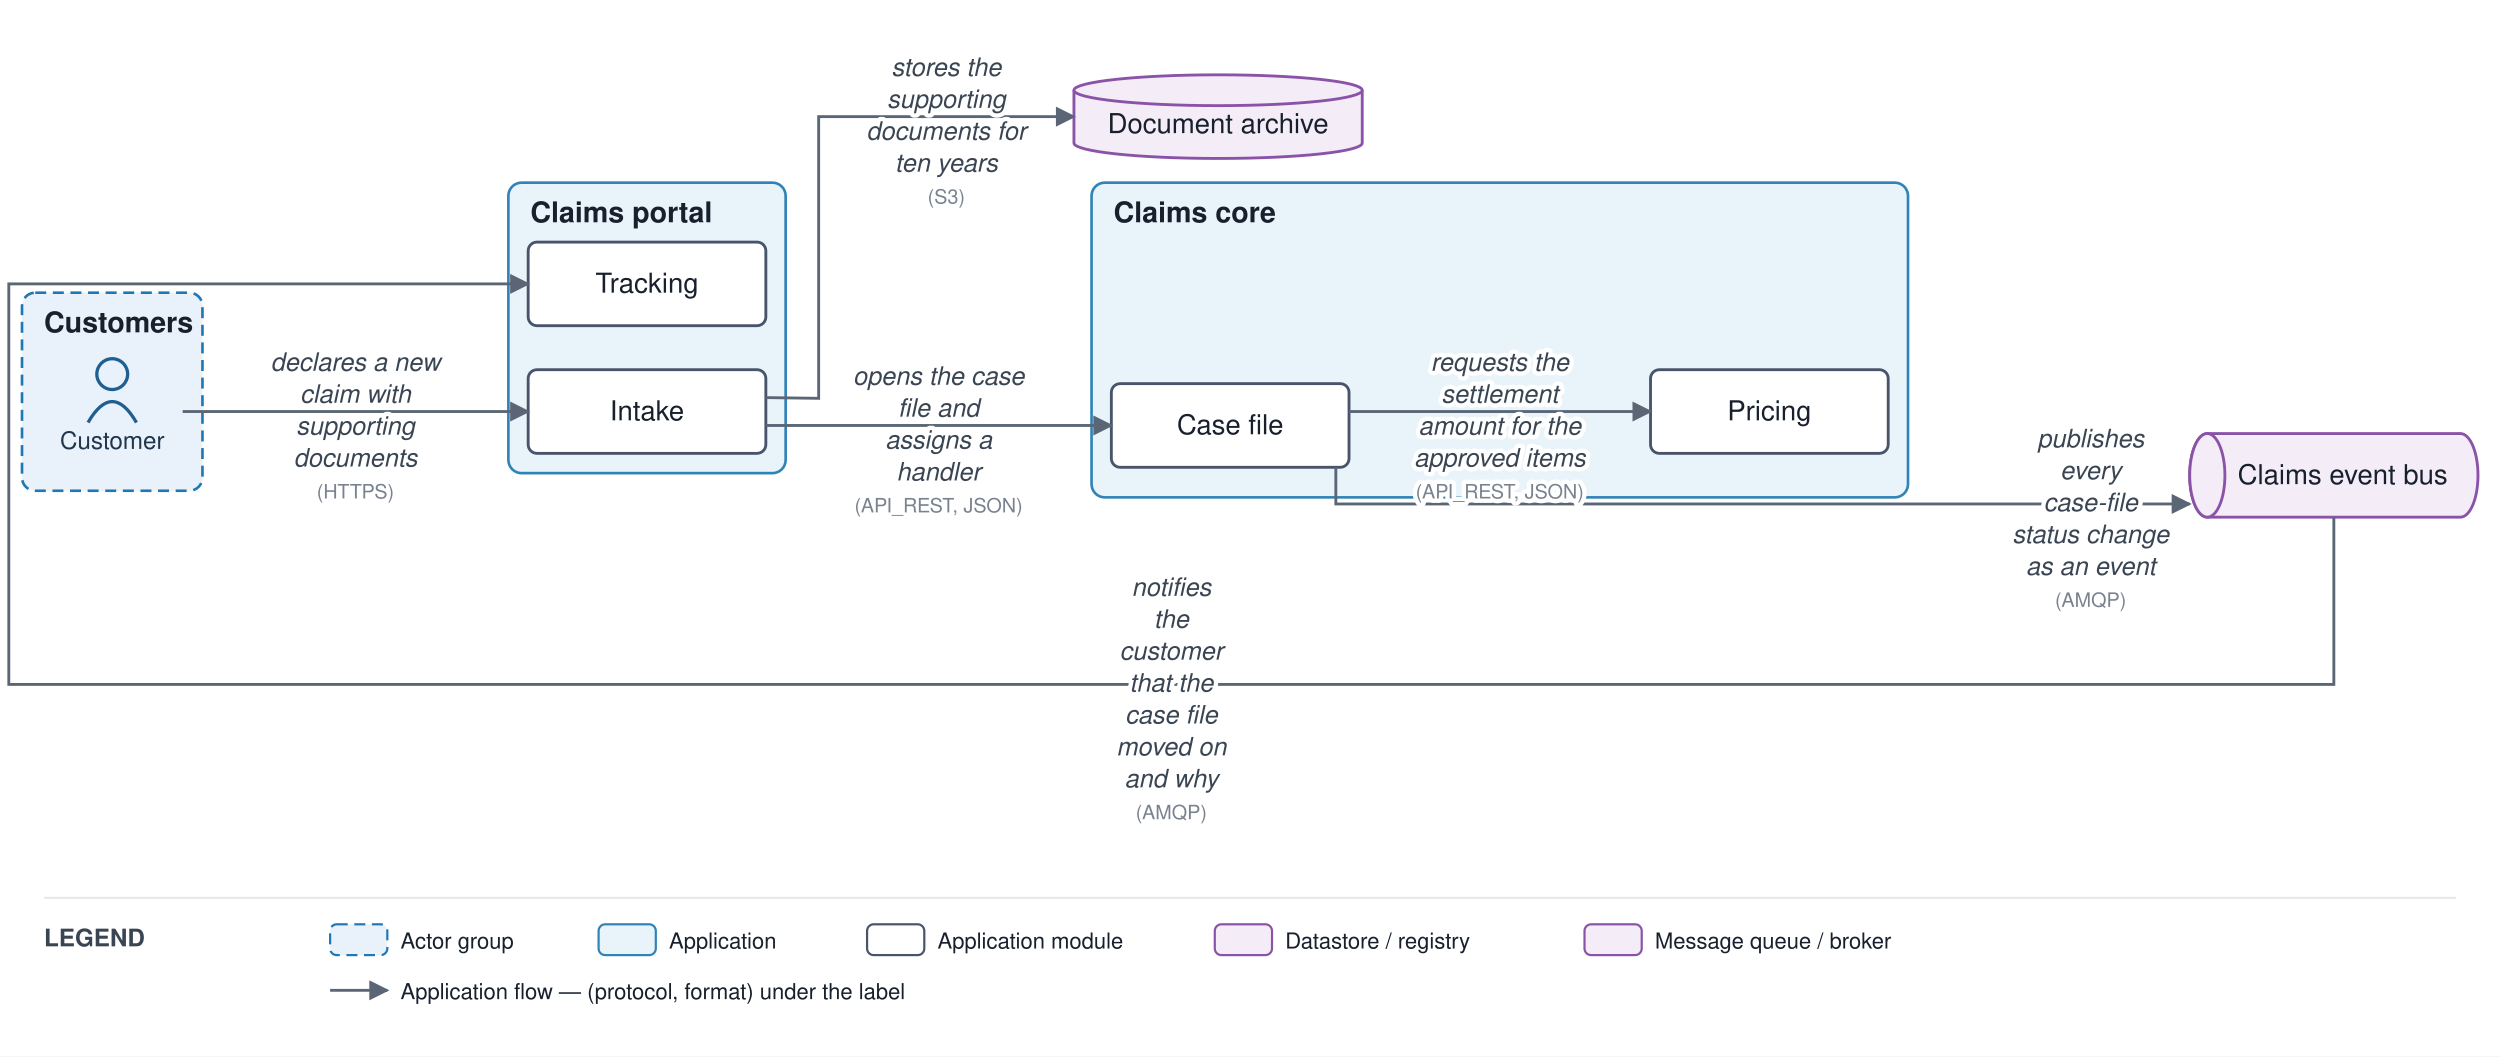
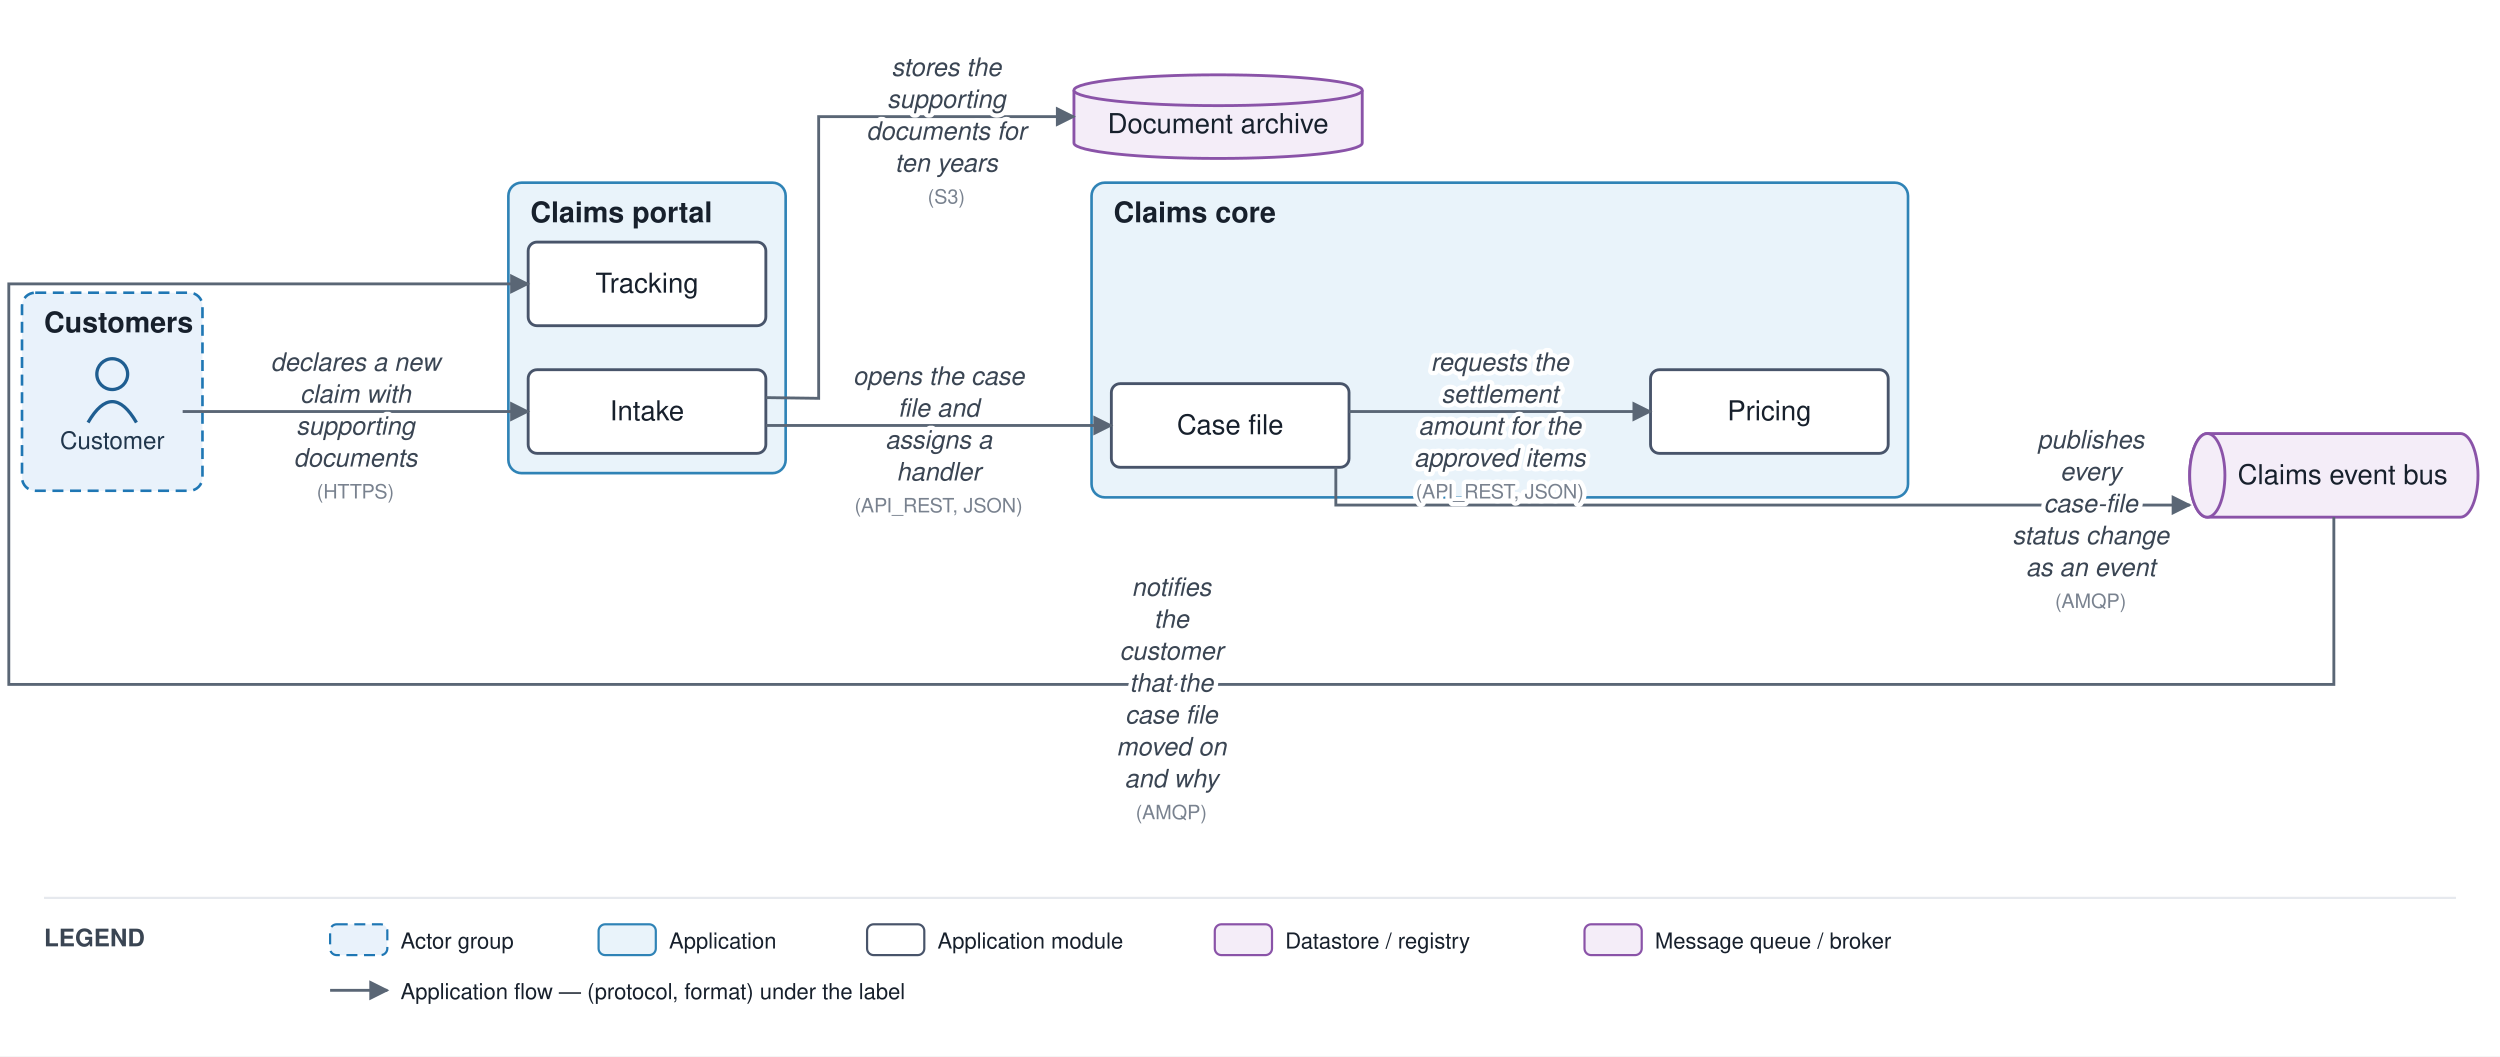
<svg xmlns="http://www.w3.org/2000/svg" viewBox="0 0 1136 480" font-family="Helvetica,Arial,sans-serif">
  <defs>
    <marker id="arr" viewBox="0 0 10 10" refX="9" refY="5" markerWidth="7" markerHeight="7" orient="auto-start-reverse">
      <path d="M0,0 L10,5 L0,10 z" fill="#5a6675" />
    </marker>
  </defs>
  <rect width="1136" height="480" fill="#ffffff" />
  <rect x="10" y="133" width="82" height="90" rx="6" fill="#e9f2fb" stroke="#1f77b4" stroke-width="1.2" stroke-dasharray="5 3" />
  <text x="20" y="151" font-size="13" font-weight="bold" fill="#17202c">Customers</text>
  <rect x="231" y="83" width="126" height="132" rx="6" fill="#e9f3fa" stroke="#2f83b6" stroke-width="1.2" />
  <text x="241" y="101" font-size="13" font-weight="bold" fill="#17202c">Claims portal</text>
  <rect x="496" y="83" width="371" height="143" rx="6" fill="#e9f3fa" stroke="#2f83b6" stroke-width="1.2" />
  <text x="506" y="101" font-size="13" font-weight="bold" fill="#17202c">Claims core</text>
  <circle cx="51" cy="170" r="7" fill="none" stroke="#1f5e91" stroke-width="1.5" />
  <path d="M 40 192 q 11 -19 22 0" fill="none" stroke="#1f5e91" stroke-width="1.5" />
  <text x="51" y="204" font-size="11" text-anchor="middle" fill="#20364c">Customer</text>
  <rect x="240" y="168" width="108" height="38" rx="4" fill="#ffffff" stroke="#48546a" stroke-width="1.3" />
  <text x="294" y="191" font-size="12.5" text-anchor="middle" fill="#17202c">Intake</text>
  <rect x="240" y="110" width="108" height="38" rx="4" fill="#ffffff" stroke="#48546a" stroke-width="1.3" />
  <text x="294" y="133" font-size="12.5" text-anchor="middle" fill="#17202c">Tracking</text>
  <rect x="505" y="174.333" width="108" height="38" rx="4" fill="#ffffff" stroke="#48546a" stroke-width="1.3" />
  <text x="559" y="197.333" font-size="12.5" text-anchor="middle" fill="#17202c">Case file</text>
  <rect x="750" y="168" width="108" height="38" rx="4" fill="#ffffff" stroke="#48546a" stroke-width="1.3" />
  <text x="804" y="191" font-size="12.5" text-anchor="middle" fill="#17202c">Pricing</text>
  <path d="M 488 41 v 24 a 65.5 7 0 0 0 131 0 v -24" fill="#f4edf8" stroke="#8a53a8" stroke-width="1.3" />
  <ellipse cx="553.5" cy="41" rx="65.5" ry="7" fill="#f4edf8" stroke="#8a53a8" stroke-width="1.3" />
  <text x="553.5" y="60.5" font-size="12.5" text-anchor="middle" fill="#17202c">Document archive</text>
  <path d="M 1003 197 h 115 a 8 19 0 0 1 0 38 h -115 a 8 19 0 0 1 0 -38" fill="#f4edf8" stroke="#8a53a8" stroke-width="1.3" />
  <ellipse cx="1003" cy="216" rx="8" ry="19" fill="#f4edf8" stroke="#8a53a8" stroke-width="1.3" />
  <text x="1064.5" y="220" font-size="12.5" text-anchor="middle" fill="#17202c">Claims event bus</text>
  <path d="M 83 187 L 240 187" fill="none" stroke="#5a6675" stroke-width="1.3" marker-end="url(#arr)" />
  <path d="M 348 193.333 L 505 193.333" fill="none" stroke="#5a6675" stroke-width="1.3" marker-end="url(#arr)" />
  <path d="M 348 180.667 L 372 181 L 372 53 L 488 53" fill="none" stroke="#5a6675" stroke-width="1.3" marker-end="url(#arr)" />
  <path d="M 613 187 L 750 187" fill="none" stroke="#5a6675" stroke-width="1.3" marker-end="url(#arr)" />
-   <path d="M 607 212.333 L 607 229 L 995 229" fill="none" stroke="#5a6675" stroke-width="1.3" marker-end="url(#arr)" />
+   <path d="M 607 212.333 L 607 229.5 L 995 229.5" fill="none" stroke="#5a6675" stroke-width="1.3" marker-end="url(#arr)" />
  <path d="M 1060.5 235 L 1060.5 311 L 4 311 L 4 129 L 240 129" fill="none" stroke="#5a6675" stroke-width="1.3" marker-end="url(#arr)" />
  <text x="161.5" y="168.5" font-size="11.5" text-anchor="middle" fill="#3a4553" font-style="italic" stroke="#ffffff" stroke-width="4" paint-order="stroke" stroke-linejoin="round">declares a new</text>
  <text x="161.5" y="183" font-size="11.5" text-anchor="middle" fill="#3a4553" font-style="italic" stroke="#ffffff" stroke-width="4" paint-order="stroke" stroke-linejoin="round">claim with</text>
  <text x="161.5" y="197.5" font-size="11.5" text-anchor="middle" fill="#3a4553" font-style="italic" stroke="#ffffff" stroke-width="4" paint-order="stroke" stroke-linejoin="round">supporting</text>
  <text x="161.5" y="212" font-size="11.5" text-anchor="middle" fill="#3a4553" font-style="italic" stroke="#ffffff" stroke-width="4" paint-order="stroke" stroke-linejoin="round">documents</text>
  <text x="161.5" y="226.5" font-size="9" text-anchor="middle" fill="#79828f" stroke="#ffffff" stroke-width="4" paint-order="stroke" stroke-linejoin="round">(HTTPS)</text>
  <text x="426.5" y="174.833" font-size="11.5" text-anchor="middle" fill="#3a4553" font-style="italic" stroke="#ffffff" stroke-width="4" paint-order="stroke" stroke-linejoin="round">opens the case</text>
  <text x="426.5" y="189.333" font-size="11.5" text-anchor="middle" fill="#3a4553" font-style="italic" stroke="#ffffff" stroke-width="4" paint-order="stroke" stroke-linejoin="round">file and</text>
  <text x="426.5" y="203.833" font-size="11.5" text-anchor="middle" fill="#3a4553" font-style="italic" stroke="#ffffff" stroke-width="4" paint-order="stroke" stroke-linejoin="round">assigns a</text>
  <text x="426.5" y="218.333" font-size="11.5" text-anchor="middle" fill="#3a4553" font-style="italic" stroke="#ffffff" stroke-width="4" paint-order="stroke" stroke-linejoin="round">handler</text>
  <text x="426.5" y="232.833" font-size="9" text-anchor="middle" fill="#79828f" stroke="#ffffff" stroke-width="4" paint-order="stroke" stroke-linejoin="round">(API_REST, JSON)</text>
  <text x="430" y="34.5" font-size="11.5" text-anchor="middle" fill="#3a4553" font-style="italic" stroke="#ffffff" stroke-width="4" paint-order="stroke" stroke-linejoin="round">stores the</text>
  <text x="430" y="49" font-size="11.5" text-anchor="middle" fill="#3a4553" font-style="italic" stroke="#ffffff" stroke-width="4" paint-order="stroke" stroke-linejoin="round">supporting</text>
  <text x="430" y="63.5" font-size="11.5" text-anchor="middle" fill="#3a4553" font-style="italic" stroke="#ffffff" stroke-width="4" paint-order="stroke" stroke-linejoin="round">documents for</text>
  <text x="430" y="78" font-size="11.5" text-anchor="middle" fill="#3a4553" font-style="italic" stroke="#ffffff" stroke-width="4" paint-order="stroke" stroke-linejoin="round">ten years</text>
  <text x="430" y="92.5" font-size="9" text-anchor="middle" fill="#79828f" stroke="#ffffff" stroke-width="4" paint-order="stroke" stroke-linejoin="round">(S3)</text>
  <text x="681.5" y="168.5" font-size="11.5" text-anchor="middle" fill="#3a4553" font-style="italic" stroke="#ffffff" stroke-width="4" paint-order="stroke" stroke-linejoin="round">requests the</text>
  <text x="681.5" y="183" font-size="11.5" text-anchor="middle" fill="#3a4553" font-style="italic" stroke="#ffffff" stroke-width="4" paint-order="stroke" stroke-linejoin="round">settlement</text>
  <text x="681.5" y="197.5" font-size="11.5" text-anchor="middle" fill="#3a4553" font-style="italic" stroke="#ffffff" stroke-width="4" paint-order="stroke" stroke-linejoin="round">amount for the</text>
  <text x="681.5" y="212" font-size="11.5" text-anchor="middle" fill="#3a4553" font-style="italic" stroke="#ffffff" stroke-width="4" paint-order="stroke" stroke-linejoin="round">approved items</text>
  <text x="681.5" y="226.5" font-size="9" text-anchor="middle" fill="#79828f" stroke="#ffffff" stroke-width="4" paint-order="stroke" stroke-linejoin="round">(API_REST, JSON)</text>
-   <text x="950" y="203.25" font-size="11.5" text-anchor="middle" fill="#3a4553" font-style="italic" stroke="#ffffff" stroke-width="4" paint-order="stroke" stroke-linejoin="round">publishes</text>
-   <text x="950" y="217.75" font-size="11.5" text-anchor="middle" fill="#3a4553" font-style="italic" stroke="#ffffff" stroke-width="4" paint-order="stroke" stroke-linejoin="round">every</text>
-   <text x="950" y="232.25" font-size="11.5" text-anchor="middle" fill="#3a4553" font-style="italic" stroke="#ffffff" stroke-width="4" paint-order="stroke" stroke-linejoin="round">case-file</text>
-   <text x="950" y="246.75" font-size="11.5" text-anchor="middle" fill="#3a4553" font-style="italic" stroke="#ffffff" stroke-width="4" paint-order="stroke" stroke-linejoin="round">status change</text>
-   <text x="950" y="261.25" font-size="11.5" text-anchor="middle" fill="#3a4553" font-style="italic" stroke="#ffffff" stroke-width="4" paint-order="stroke" stroke-linejoin="round">as an event</text>
-   <text x="950" y="275.75" font-size="9" text-anchor="middle" fill="#79828f" stroke="#ffffff" stroke-width="4" paint-order="stroke" stroke-linejoin="round">(AMQP)</text>
+   <text x="950" y="203.75" font-size="11.5" text-anchor="middle" fill="#3a4553" font-style="italic" stroke="#ffffff" stroke-width="4" paint-order="stroke" stroke-linejoin="round">publishes</text>
+   <text x="950" y="218.25" font-size="11.5" text-anchor="middle" fill="#3a4553" font-style="italic" stroke="#ffffff" stroke-width="4" paint-order="stroke" stroke-linejoin="round">every</text>
+   <text x="950" y="232.75" font-size="11.5" text-anchor="middle" fill="#3a4553" font-style="italic" stroke="#ffffff" stroke-width="4" paint-order="stroke" stroke-linejoin="round">case-file</text>
+   <text x="950" y="247.25" font-size="11.5" text-anchor="middle" fill="#3a4553" font-style="italic" stroke="#ffffff" stroke-width="4" paint-order="stroke" stroke-linejoin="round">status change</text>
+   <text x="950" y="261.75" font-size="11.5" text-anchor="middle" fill="#3a4553" font-style="italic" stroke="#ffffff" stroke-width="4" paint-order="stroke" stroke-linejoin="round">as an event</text>
+   <text x="950" y="276.25" font-size="9" text-anchor="middle" fill="#79828f" stroke="#ffffff" stroke-width="4" paint-order="stroke" stroke-linejoin="round">(AMQP)</text>
  <text x="532.25" y="270.75" font-size="11.5" text-anchor="middle" fill="#3a4553" font-style="italic" stroke="#ffffff" stroke-width="4" paint-order="stroke" stroke-linejoin="round">notifies</text>
  <text x="532.25" y="285.25" font-size="11.5" text-anchor="middle" fill="#3a4553" font-style="italic" stroke="#ffffff" stroke-width="4" paint-order="stroke" stroke-linejoin="round">the</text>
  <text x="532.25" y="299.75" font-size="11.5" text-anchor="middle" fill="#3a4553" font-style="italic" stroke="#ffffff" stroke-width="4" paint-order="stroke" stroke-linejoin="round">customer</text>
  <text x="532.25" y="314.25" font-size="11.5" text-anchor="middle" fill="#3a4553" font-style="italic" stroke="#ffffff" stroke-width="4" paint-order="stroke" stroke-linejoin="round">that the</text>
  <text x="532.25" y="328.75" font-size="11.5" text-anchor="middle" fill="#3a4553" font-style="italic" stroke="#ffffff" stroke-width="4" paint-order="stroke" stroke-linejoin="round">case file</text>
  <text x="532.25" y="343.25" font-size="11.5" text-anchor="middle" fill="#3a4553" font-style="italic" stroke="#ffffff" stroke-width="4" paint-order="stroke" stroke-linejoin="round">moved on</text>
  <text x="532.25" y="357.75" font-size="11.5" text-anchor="middle" fill="#3a4553" font-style="italic" stroke="#ffffff" stroke-width="4" paint-order="stroke" stroke-linejoin="round">and why</text>
  <text x="532.25" y="372.25" font-size="9" text-anchor="middle" fill="#79828f" stroke="#ffffff" stroke-width="4" paint-order="stroke" stroke-linejoin="round">(AMQP)</text>
  <line x1="20" y1="408" x2="1116" y2="408" stroke="#e6e9ee" stroke-width="1" />
  <text x="20" y="430" font-size="11" font-weight="bold" fill="#3a4553">LEGEND</text>
  <rect x="150" y="420" width="26" height="14" rx="3" fill="#e9f2fb" stroke="#1f77b4" stroke-dasharray="5 3" />
  <text x="182" y="431" font-size="10" fill="#17202c">Actor group</text>
  <rect x="272" y="420" width="26" height="14" rx="3" fill="#e9f3fa" stroke="#2f83b6" />
  <text x="304" y="431" font-size="10" fill="#17202c">Application</text>
  <rect x="394" y="420" width="26" height="14" rx="3" fill="#ffffff" stroke="#48546a" />
  <text x="426" y="431" font-size="10" fill="#17202c">Application module</text>
  <rect x="552" y="420" width="26" height="14" rx="3" fill="#f4edf8" stroke="#8a53a8" />
  <text x="584" y="431" font-size="10" fill="#17202c">Datastore / registry</text>
  <rect x="720" y="420" width="26" height="14" rx="3" fill="#f4edf8" stroke="#8a53a8" />
  <text x="752" y="431" font-size="10" fill="#17202c">Message queue / broker</text>
  <line x1="150" y1="450" x2="176" y2="450" stroke="#5a6675" stroke-width="1.3" marker-end="url(#arr)" />
  <text x="182" y="454" font-size="10" fill="#17202c">Application flow — (protocol, format) under the label</text>
</svg>
